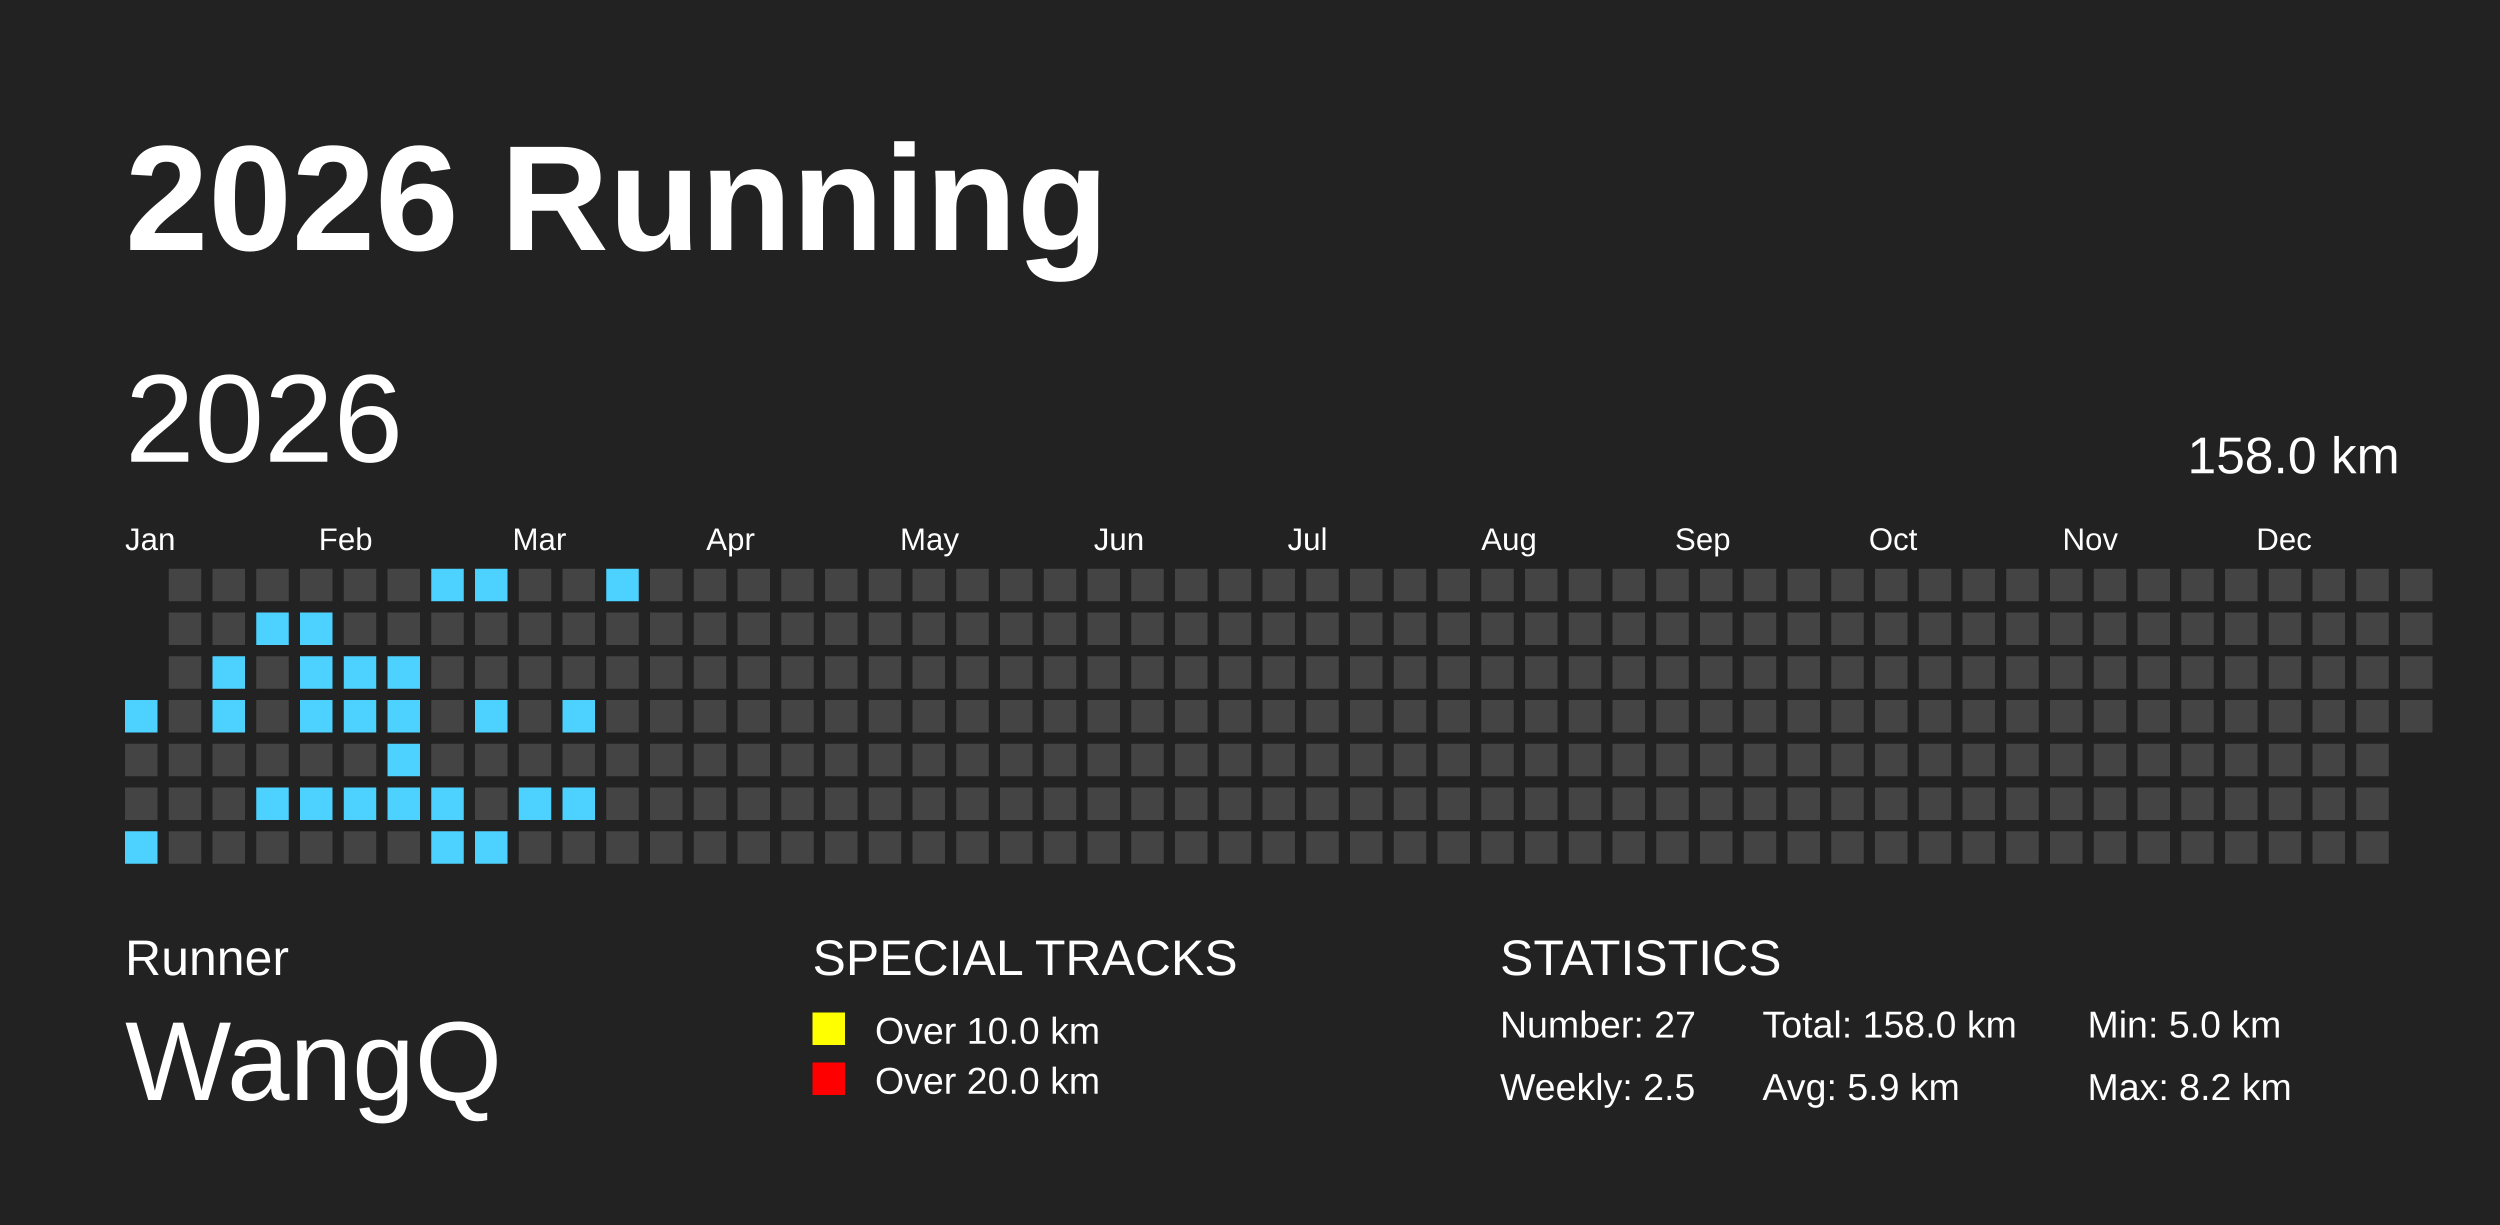
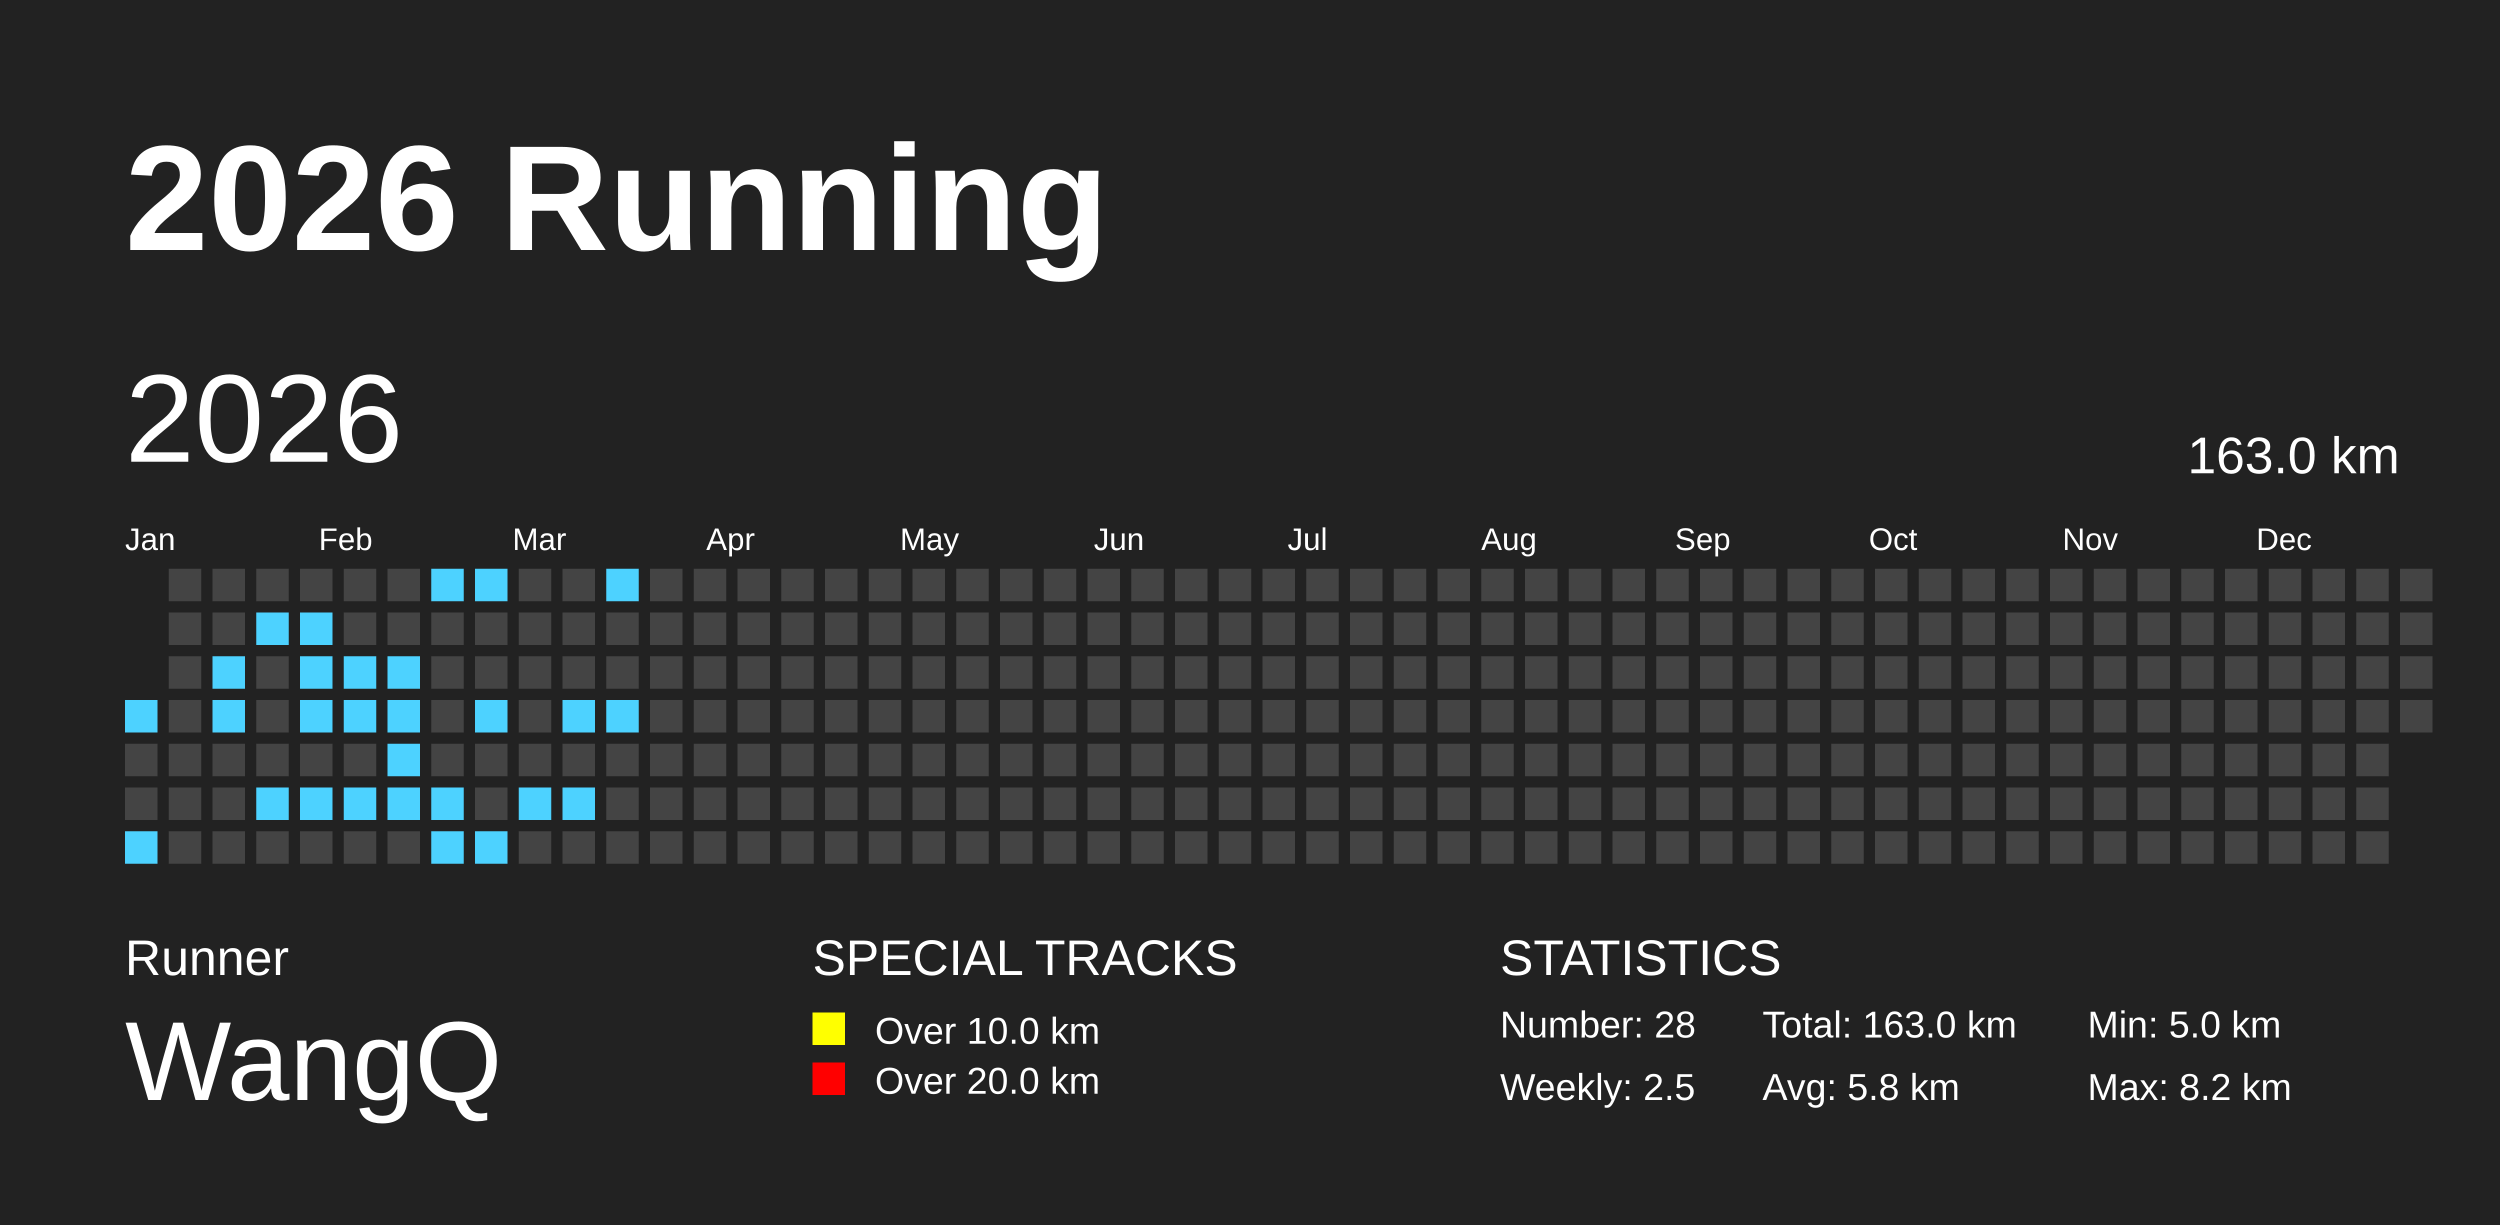
<svg xmlns="http://www.w3.org/2000/svg" baseProfile="full" height="98mm" version="1.1" viewBox="0,0,200,98" width="200mm">
  <defs />
  <rect fill="#222222" height="98" width="200" x="0" y="0" />
  <text fill="#FFFFFF" style="font-size:12px; font-family:Arial; font-weight:bold;" x="10" y="20">2026 Running</text>
  <text fill="#FFFFFF" style="font-size:4px; font-family:Arial" x="10" y="78">Runner</text>
  <text fill="#FFFFFF" style="font-size:9px; font-family:Arial" x="10" y="88">WangQ</text>
  <text fill="#FFFFFF" style="font-size:4px; font-family:Arial" x="65" y="78">SPECIAL TRACKS</text>
  <rect fill="yellow" height="2.6" width="2.6" x="65" y="81" />
  <text fill="#FFFFFF" style="font-size:3px; font-family:Arial" x="70" y="83.5">Over 10.0 km</text>
  <rect fill="red" height="2.6" width="2.6" x="65" y="85" />
  <text fill="#FFFFFF" style="font-size:3px; font-family:Arial" x="70" y="87.5">Over 20.0 km</text>
  <text fill="#FFFFFF" style="font-size:4px; font-family:Arial" x="120" y="78">STATISTICS</text>
-   <text fill="#FFFFFF" style="font-size:3px; font-family:Arial" x="120" y="83">Number: 27</text>
+   <text fill="#FFFFFF" style="font-size:3px; font-family:Arial" x="120" y="83">Number: 28</text>
  <text fill="#FFFFFF" style="font-size:3px; font-family:Arial" x="120" y="88">Weekly: 2.5</text>
-   <text fill="#FFFFFF" style="font-size:3px; font-family:Arial" x="141" y="83">Total: 158.0 km</text>
-   <text fill="#FFFFFF" style="font-size:3px; font-family:Arial" x="141" y="88">Avg: 5.9 km</text>
+   <text fill="#FFFFFF" style="font-size:3px; font-family:Arial" x="141" y="83">Total: 163.0 km</text>
+   <text fill="#FFFFFF" style="font-size:3px; font-family:Arial" x="141" y="88">Avg: 5.8 km</text>
  <text fill="#FFFFFF" style="font-size:3px; font-family:Arial" x="167" y="83">Min: 5.0 km</text>
  <text fill="#FFFFFF" style="font-size:3px; font-family:Arial" x="167" y="88">Max: 8.2 km</text>
  <text dominant-baseline="hanging" fill="#FFFFFF" style="font-size:10.0px; font-family:Arial;" x="10" y="30">2026</text>
-   <text dominant-baseline="hanging" fill="#FFFFFF" style="font-size:4.125px; font-family:Arial;" x="175" y="35">158.0 km</text>
+   <text dominant-baseline="hanging" fill="#FFFFFF" style="font-size:4.125px; font-family:Arial;" x="175" y="35">163.0 km</text>
  <text fill="#FFFFFF" style="font-size:2.5px; font-family:Arial" x="10.0" y="44">Jan</text>
  <text fill="#FFFFFF" style="font-size:2.5px; font-family:Arial" x="25.5" y="44">Feb</text>
  <text fill="#FFFFFF" style="font-size:2.5px; font-family:Arial" x="41.0" y="44">Mar</text>
  <text fill="#FFFFFF" style="font-size:2.5px; font-family:Arial" x="56.5" y="44">Apr</text>
  <text fill="#FFFFFF" style="font-size:2.5px; font-family:Arial" x="72.0" y="44">May</text>
  <text fill="#FFFFFF" style="font-size:2.5px; font-family:Arial" x="87.5" y="44">Jun</text>
  <text fill="#FFFFFF" style="font-size:2.5px; font-family:Arial" x="103.0" y="44">Jul</text>
  <text fill="#FFFFFF" style="font-size:2.5px; font-family:Arial" x="118.5" y="44">Aug</text>
  <text fill="#FFFFFF" style="font-size:2.5px; font-family:Arial" x="134.0" y="44">Sep</text>
  <text fill="#FFFFFF" style="font-size:2.5px; font-family:Arial" x="149.5" y="44">Oct</text>
  <text fill="#FFFFFF" style="font-size:2.5px; font-family:Arial" x="165.0" y="44">Nov</text>
  <text fill="#FFFFFF" style="font-size:2.5px; font-family:Arial" x="180.5" y="44">Dec</text>
  <rect fill="#4DD2FF" height="2.6" width="2.6" x="10.0" y="56.0" />
  <rect fill="#444444" height="2.6" width="2.6" x="10.0" y="59.5" />
  <rect fill="#444444" height="2.6" width="2.6" x="10.0" y="63.0" />
  <rect fill="#4DD2FF" height="2.6" width="2.6" x="10.0" y="66.5" />
  <rect fill="#444444" height="2.6" width="2.6" x="13.5" y="45.5" />
  <rect fill="#444444" height="2.6" width="2.6" x="13.5" y="49.0" />
  <rect fill="#444444" height="2.6" width="2.6" x="13.5" y="52.5" />
  <rect fill="#444444" height="2.6" width="2.6" x="13.5" y="56.0" />
  <rect fill="#444444" height="2.6" width="2.6" x="13.5" y="59.5" />
  <rect fill="#444444" height="2.6" width="2.6" x="13.5" y="63.0" />
  <rect fill="#444444" height="2.6" width="2.6" x="13.5" y="66.5" />
  <rect fill="#444444" height="2.6" width="2.6" x="17.0" y="45.5" />
  <rect fill="#444444" height="2.6" width="2.6" x="17.0" y="49.0" />
  <rect fill="#4DD2FF" height="2.6" width="2.6" x="17.0" y="52.5" />
  <rect fill="#4DD2FF" height="2.6" width="2.6" x="17.0" y="56.0" />
  <rect fill="#444444" height="2.6" width="2.6" x="17.0" y="59.5" />
  <rect fill="#444444" height="2.6" width="2.6" x="17.0" y="63.0" />
  <rect fill="#444444" height="2.6" width="2.6" x="17.0" y="66.5" />
  <rect fill="#444444" height="2.6" width="2.6" x="20.5" y="45.5" />
  <rect fill="#4DD2FF" height="2.6" width="2.6" x="20.5" y="49.0" />
  <rect fill="#444444" height="2.6" width="2.6" x="20.5" y="52.5" />
  <rect fill="#444444" height="2.6" width="2.6" x="20.5" y="56.0" />
  <rect fill="#444444" height="2.6" width="2.6" x="20.5" y="59.5" />
  <rect fill="#4DD2FF" height="2.6" width="2.6" x="20.5" y="63.0" />
  <rect fill="#444444" height="2.6" width="2.6" x="20.5" y="66.5" />
  <rect fill="#444444" height="2.6" width="2.6" x="24.0" y="45.5" />
  <rect fill="#4DD2FF" height="2.6" width="2.6" x="24.0" y="49.0" />
  <rect fill="#4DD2FF" height="2.6" width="2.6" x="24.0" y="52.5" />
  <rect fill="#4DD2FF" height="2.6" width="2.6" x="24.0" y="56.0" />
  <rect fill="#444444" height="2.6" width="2.6" x="24.0" y="59.5" />
  <rect fill="#4DD2FF" height="2.6" width="2.6" x="24.0" y="63.0" />
  <rect fill="#444444" height="2.6" width="2.6" x="24.0" y="66.5" />
  <rect fill="#444444" height="2.6" width="2.6" x="27.5" y="45.5" />
  <rect fill="#444444" height="2.6" width="2.6" x="27.5" y="49.0" />
  <rect fill="#4DD2FF" height="2.6" width="2.6" x="27.5" y="52.5" />
  <rect fill="#4DD2FF" height="2.6" width="2.6" x="27.5" y="56.0" />
  <rect fill="#444444" height="2.6" width="2.6" x="27.5" y="59.5" />
  <rect fill="#4DD2FF" height="2.6" width="2.6" x="27.5" y="63.0" />
  <rect fill="#444444" height="2.6" width="2.6" x="27.5" y="66.5" />
  <rect fill="#444444" height="2.6" width="2.6" x="31.0" y="45.5" />
  <rect fill="#444444" height="2.6" width="2.6" x="31.0" y="49.0" />
  <rect fill="#4DD2FF" height="2.6" width="2.6" x="31.0" y="52.5" />
  <rect fill="#4DD2FF" height="2.6" width="2.6" x="31.0" y="56.0" />
  <rect fill="#4DD2FF" height="2.6" width="2.6" x="31.0" y="59.5" />
  <rect fill="#4DD2FF" height="2.6" width="2.6" x="31.0" y="63.0" />
  <rect fill="#444444" height="2.6" width="2.6" x="31.0" y="66.5" />
  <rect fill="#4DD2FF" height="2.6" width="2.6" x="34.5" y="45.5" />
  <rect fill="#444444" height="2.6" width="2.6" x="34.5" y="49.0" />
  <rect fill="#444444" height="2.6" width="2.6" x="34.5" y="52.5" />
  <rect fill="#444444" height="2.6" width="2.6" x="34.5" y="56.0" />
  <rect fill="#444444" height="2.6" width="2.6" x="34.5" y="59.5" />
  <rect fill="#4DD2FF" height="2.6" width="2.6" x="34.5" y="63.0" />
  <rect fill="#4DD2FF" height="2.6" width="2.6" x="34.5" y="66.5" />
  <rect fill="#4DD2FF" height="2.6" width="2.6" x="38.0" y="45.5" />
  <rect fill="#444444" height="2.6" width="2.6" x="38.0" y="49.0" />
  <rect fill="#444444" height="2.6" width="2.6" x="38.0" y="52.5" />
  <rect fill="#4DD2FF" height="2.6" width="2.6" x="38.0" y="56.0" />
  <rect fill="#444444" height="2.6" width="2.6" x="38.0" y="59.5" />
  <rect fill="#444444" height="2.6" width="2.6" x="38.0" y="63.0" />
  <rect fill="#4DD2FF" height="2.6" width="2.6" x="38.0" y="66.5" />
  <rect fill="#444444" height="2.6" width="2.6" x="41.5" y="45.5" />
  <rect fill="#444444" height="2.6" width="2.6" x="41.5" y="49.0" />
  <rect fill="#444444" height="2.6" width="2.6" x="41.5" y="52.5" />
  <rect fill="#444444" height="2.6" width="2.6" x="41.5" y="56.0" />
  <rect fill="#444444" height="2.6" width="2.6" x="41.5" y="59.5" />
  <rect fill="#4DD2FF" height="2.6" width="2.6" x="41.5" y="63.0" />
  <rect fill="#444444" height="2.6" width="2.6" x="41.5" y="66.5" />
  <rect fill="#444444" height="2.6" width="2.6" x="45.0" y="45.5" />
  <rect fill="#444444" height="2.6" width="2.6" x="45.0" y="49.0" />
  <rect fill="#444444" height="2.6" width="2.6" x="45.0" y="52.5" />
  <rect fill="#4DD2FF" height="2.6" width="2.6" x="45.0" y="56.0" />
  <rect fill="#444444" height="2.6" width="2.6" x="45.0" y="59.5" />
  <rect fill="#4DD2FF" height="2.6" width="2.6" x="45.0" y="63.0" />
  <rect fill="#444444" height="2.6" width="2.6" x="45.0" y="66.5" />
  <rect fill="#4DD2FF" height="2.6" width="2.6" x="48.5" y="45.5" />
  <rect fill="#444444" height="2.6" width="2.6" x="48.5" y="49.0" />
  <rect fill="#444444" height="2.6" width="2.6" x="48.5" y="52.5" />
-   <rect fill="#444444" height="2.6" width="2.6" x="48.5" y="56.0" />
+   <rect fill="#4DD2FF" height="2.6" width="2.6" x="48.5" y="56.0" />
  <rect fill="#444444" height="2.6" width="2.6" x="48.5" y="59.5" />
  <rect fill="#444444" height="2.6" width="2.6" x="48.5" y="63.0" />
  <rect fill="#444444" height="2.6" width="2.6" x="48.5" y="66.5" />
  <rect fill="#444444" height="2.6" width="2.6" x="52.0" y="45.5" />
  <rect fill="#444444" height="2.6" width="2.6" x="52.0" y="49.0" />
  <rect fill="#444444" height="2.6" width="2.6" x="52.0" y="52.5" />
  <rect fill="#444444" height="2.6" width="2.6" x="52.0" y="56.0" />
  <rect fill="#444444" height="2.6" width="2.6" x="52.0" y="59.5" />
  <rect fill="#444444" height="2.6" width="2.6" x="52.0" y="63.0" />
  <rect fill="#444444" height="2.6" width="2.6" x="52.0" y="66.5" />
  <rect fill="#444444" height="2.6" width="2.6" x="55.5" y="45.5" />
  <rect fill="#444444" height="2.6" width="2.6" x="55.5" y="49.0" />
  <rect fill="#444444" height="2.6" width="2.6" x="55.5" y="52.5" />
  <rect fill="#444444" height="2.6" width="2.6" x="55.5" y="56.0" />
  <rect fill="#444444" height="2.6" width="2.6" x="55.5" y="59.5" />
  <rect fill="#444444" height="2.6" width="2.6" x="55.5" y="63.0" />
  <rect fill="#444444" height="2.6" width="2.6" x="55.5" y="66.5" />
  <rect fill="#444444" height="2.6" width="2.6" x="59.0" y="45.5" />
  <rect fill="#444444" height="2.6" width="2.6" x="59.0" y="49.0" />
  <rect fill="#444444" height="2.6" width="2.6" x="59.0" y="52.5" />
  <rect fill="#444444" height="2.6" width="2.6" x="59.0" y="56.0" />
  <rect fill="#444444" height="2.6" width="2.6" x="59.0" y="59.5" />
  <rect fill="#444444" height="2.6" width="2.6" x="59.0" y="63.0" />
  <rect fill="#444444" height="2.6" width="2.6" x="59.0" y="66.5" />
  <rect fill="#444444" height="2.6" width="2.6" x="62.5" y="45.5" />
  <rect fill="#444444" height="2.6" width="2.6" x="62.5" y="49.0" />
  <rect fill="#444444" height="2.6" width="2.6" x="62.5" y="52.5" />
  <rect fill="#444444" height="2.6" width="2.6" x="62.5" y="56.0" />
  <rect fill="#444444" height="2.6" width="2.6" x="62.5" y="59.5" />
  <rect fill="#444444" height="2.6" width="2.6" x="62.5" y="63.0" />
  <rect fill="#444444" height="2.6" width="2.6" x="62.5" y="66.5" />
  <rect fill="#444444" height="2.6" width="2.6" x="66.0" y="45.5" />
  <rect fill="#444444" height="2.6" width="2.6" x="66.0" y="49.0" />
  <rect fill="#444444" height="2.6" width="2.6" x="66.0" y="52.5" />
  <rect fill="#444444" height="2.6" width="2.6" x="66.0" y="56.0" />
  <rect fill="#444444" height="2.6" width="2.6" x="66.0" y="59.5" />
  <rect fill="#444444" height="2.6" width="2.6" x="66.0" y="63.0" />
  <rect fill="#444444" height="2.6" width="2.6" x="66.0" y="66.5" />
  <rect fill="#444444" height="2.6" width="2.6" x="69.5" y="45.5" />
  <rect fill="#444444" height="2.6" width="2.6" x="69.5" y="49.0" />
  <rect fill="#444444" height="2.6" width="2.6" x="69.5" y="52.5" />
  <rect fill="#444444" height="2.6" width="2.6" x="69.5" y="56.0" />
  <rect fill="#444444" height="2.6" width="2.6" x="69.5" y="59.5" />
  <rect fill="#444444" height="2.6" width="2.6" x="69.5" y="63.0" />
  <rect fill="#444444" height="2.6" width="2.6" x="69.5" y="66.5" />
  <rect fill="#444444" height="2.6" width="2.6" x="73.0" y="45.5" />
  <rect fill="#444444" height="2.6" width="2.6" x="73.0" y="49.0" />
  <rect fill="#444444" height="2.6" width="2.6" x="73.0" y="52.5" />
  <rect fill="#444444" height="2.6" width="2.6" x="73.0" y="56.0" />
  <rect fill="#444444" height="2.6" width="2.6" x="73.0" y="59.5" />
  <rect fill="#444444" height="2.6" width="2.6" x="73.0" y="63.0" />
  <rect fill="#444444" height="2.6" width="2.6" x="73.0" y="66.5" />
  <rect fill="#444444" height="2.6" width="2.6" x="76.5" y="45.5" />
  <rect fill="#444444" height="2.6" width="2.6" x="76.5" y="49.0" />
  <rect fill="#444444" height="2.6" width="2.6" x="76.5" y="52.5" />
  <rect fill="#444444" height="2.6" width="2.6" x="76.5" y="56.0" />
  <rect fill="#444444" height="2.6" width="2.6" x="76.5" y="59.5" />
  <rect fill="#444444" height="2.6" width="2.6" x="76.5" y="63.0" />
  <rect fill="#444444" height="2.6" width="2.6" x="76.5" y="66.5" />
  <rect fill="#444444" height="2.6" width="2.6" x="80.0" y="45.5" />
  <rect fill="#444444" height="2.6" width="2.6" x="80.0" y="49.0" />
  <rect fill="#444444" height="2.6" width="2.6" x="80.0" y="52.5" />
  <rect fill="#444444" height="2.6" width="2.6" x="80.0" y="56.0" />
  <rect fill="#444444" height="2.6" width="2.6" x="80.0" y="59.5" />
  <rect fill="#444444" height="2.6" width="2.6" x="80.0" y="63.0" />
  <rect fill="#444444" height="2.6" width="2.6" x="80.0" y="66.5" />
  <rect fill="#444444" height="2.6" width="2.6" x="83.5" y="45.5" />
  <rect fill="#444444" height="2.6" width="2.6" x="83.5" y="49.0" />
  <rect fill="#444444" height="2.6" width="2.6" x="83.5" y="52.5" />
  <rect fill="#444444" height="2.6" width="2.6" x="83.5" y="56.0" />
  <rect fill="#444444" height="2.6" width="2.6" x="83.5" y="59.5" />
  <rect fill="#444444" height="2.6" width="2.6" x="83.5" y="63.0" />
  <rect fill="#444444" height="2.6" width="2.6" x="83.5" y="66.5" />
  <rect fill="#444444" height="2.6" width="2.6" x="87.0" y="45.5" />
  <rect fill="#444444" height="2.6" width="2.6" x="87.0" y="49.0" />
  <rect fill="#444444" height="2.6" width="2.6" x="87.0" y="52.5" />
  <rect fill="#444444" height="2.6" width="2.6" x="87.0" y="56.0" />
  <rect fill="#444444" height="2.6" width="2.6" x="87.0" y="59.5" />
  <rect fill="#444444" height="2.6" width="2.6" x="87.0" y="63.0" />
  <rect fill="#444444" height="2.6" width="2.6" x="87.0" y="66.5" />
  <rect fill="#444444" height="2.6" width="2.6" x="90.5" y="45.5" />
  <rect fill="#444444" height="2.6" width="2.6" x="90.5" y="49.0" />
  <rect fill="#444444" height="2.6" width="2.6" x="90.5" y="52.5" />
  <rect fill="#444444" height="2.6" width="2.6" x="90.5" y="56.0" />
  <rect fill="#444444" height="2.6" width="2.6" x="90.5" y="59.5" />
  <rect fill="#444444" height="2.6" width="2.6" x="90.5" y="63.0" />
  <rect fill="#444444" height="2.6" width="2.6" x="90.5" y="66.5" />
  <rect fill="#444444" height="2.6" width="2.6" x="94.0" y="45.5" />
  <rect fill="#444444" height="2.6" width="2.6" x="94.0" y="49.0" />
  <rect fill="#444444" height="2.6" width="2.6" x="94.0" y="52.5" />
  <rect fill="#444444" height="2.6" width="2.6" x="94.0" y="56.0" />
  <rect fill="#444444" height="2.6" width="2.6" x="94.0" y="59.5" />
  <rect fill="#444444" height="2.6" width="2.6" x="94.0" y="63.0" />
  <rect fill="#444444" height="2.6" width="2.6" x="94.0" y="66.5" />
  <rect fill="#444444" height="2.6" width="2.6" x="97.5" y="45.5" />
  <rect fill="#444444" height="2.6" width="2.6" x="97.5" y="49.0" />
  <rect fill="#444444" height="2.6" width="2.6" x="97.5" y="52.5" />
  <rect fill="#444444" height="2.6" width="2.6" x="97.5" y="56.0" />
  <rect fill="#444444" height="2.6" width="2.6" x="97.5" y="59.5" />
  <rect fill="#444444" height="2.6" width="2.6" x="97.5" y="63.0" />
  <rect fill="#444444" height="2.6" width="2.6" x="97.5" y="66.5" />
  <rect fill="#444444" height="2.6" width="2.6" x="101.0" y="45.5" />
  <rect fill="#444444" height="2.6" width="2.6" x="101.0" y="49.0" />
  <rect fill="#444444" height="2.6" width="2.6" x="101.0" y="52.5" />
  <rect fill="#444444" height="2.6" width="2.6" x="101.0" y="56.0" />
  <rect fill="#444444" height="2.6" width="2.6" x="101.0" y="59.5" />
  <rect fill="#444444" height="2.6" width="2.6" x="101.0" y="63.0" />
  <rect fill="#444444" height="2.6" width="2.6" x="101.0" y="66.5" />
  <rect fill="#444444" height="2.6" width="2.6" x="104.5" y="45.5" />
  <rect fill="#444444" height="2.6" width="2.6" x="104.5" y="49.0" />
  <rect fill="#444444" height="2.6" width="2.6" x="104.5" y="52.5" />
  <rect fill="#444444" height="2.6" width="2.6" x="104.5" y="56.0" />
  <rect fill="#444444" height="2.6" width="2.6" x="104.5" y="59.5" />
  <rect fill="#444444" height="2.6" width="2.6" x="104.5" y="63.0" />
  <rect fill="#444444" height="2.6" width="2.6" x="104.5" y="66.5" />
  <rect fill="#444444" height="2.6" width="2.6" x="108.0" y="45.5" />
  <rect fill="#444444" height="2.6" width="2.6" x="108.0" y="49.0" />
  <rect fill="#444444" height="2.6" width="2.6" x="108.0" y="52.5" />
  <rect fill="#444444" height="2.6" width="2.6" x="108.0" y="56.0" />
  <rect fill="#444444" height="2.6" width="2.6" x="108.0" y="59.5" />
  <rect fill="#444444" height="2.6" width="2.6" x="108.0" y="63.0" />
  <rect fill="#444444" height="2.6" width="2.6" x="108.0" y="66.5" />
  <rect fill="#444444" height="2.6" width="2.6" x="111.5" y="45.5" />
  <rect fill="#444444" height="2.6" width="2.6" x="111.5" y="49.0" />
  <rect fill="#444444" height="2.6" width="2.6" x="111.5" y="52.5" />
  <rect fill="#444444" height="2.6" width="2.6" x="111.5" y="56.0" />
  <rect fill="#444444" height="2.6" width="2.6" x="111.5" y="59.5" />
  <rect fill="#444444" height="2.6" width="2.6" x="111.5" y="63.0" />
  <rect fill="#444444" height="2.6" width="2.6" x="111.5" y="66.5" />
  <rect fill="#444444" height="2.6" width="2.6" x="115.0" y="45.5" />
  <rect fill="#444444" height="2.6" width="2.6" x="115.0" y="49.0" />
  <rect fill="#444444" height="2.6" width="2.6" x="115.0" y="52.5" />
  <rect fill="#444444" height="2.6" width="2.6" x="115.0" y="56.0" />
  <rect fill="#444444" height="2.6" width="2.6" x="115.0" y="59.5" />
  <rect fill="#444444" height="2.6" width="2.6" x="115.0" y="63.0" />
  <rect fill="#444444" height="2.6" width="2.6" x="115.0" y="66.5" />
  <rect fill="#444444" height="2.6" width="2.6" x="118.5" y="45.5" />
  <rect fill="#444444" height="2.6" width="2.6" x="118.5" y="49.0" />
  <rect fill="#444444" height="2.6" width="2.6" x="118.5" y="52.5" />
  <rect fill="#444444" height="2.6" width="2.6" x="118.5" y="56.0" />
  <rect fill="#444444" height="2.6" width="2.6" x="118.5" y="59.5" />
  <rect fill="#444444" height="2.6" width="2.6" x="118.5" y="63.0" />
  <rect fill="#444444" height="2.6" width="2.6" x="118.5" y="66.5" />
  <rect fill="#444444" height="2.6" width="2.6" x="122.0" y="45.5" />
  <rect fill="#444444" height="2.6" width="2.6" x="122.0" y="49.0" />
  <rect fill="#444444" height="2.6" width="2.6" x="122.0" y="52.5" />
  <rect fill="#444444" height="2.6" width="2.6" x="122.0" y="56.0" />
  <rect fill="#444444" height="2.6" width="2.6" x="122.0" y="59.5" />
  <rect fill="#444444" height="2.6" width="2.6" x="122.0" y="63.0" />
  <rect fill="#444444" height="2.6" width="2.6" x="122.0" y="66.5" />
  <rect fill="#444444" height="2.6" width="2.6" x="125.5" y="45.5" />
  <rect fill="#444444" height="2.6" width="2.6" x="125.5" y="49.0" />
  <rect fill="#444444" height="2.6" width="2.6" x="125.5" y="52.5" />
  <rect fill="#444444" height="2.6" width="2.6" x="125.5" y="56.0" />
  <rect fill="#444444" height="2.6" width="2.6" x="125.5" y="59.5" />
  <rect fill="#444444" height="2.6" width="2.6" x="125.5" y="63.0" />
  <rect fill="#444444" height="2.6" width="2.6" x="125.5" y="66.5" />
  <rect fill="#444444" height="2.6" width="2.6" x="129.0" y="45.5" />
  <rect fill="#444444" height="2.6" width="2.6" x="129.0" y="49.0" />
  <rect fill="#444444" height="2.6" width="2.6" x="129.0" y="52.5" />
  <rect fill="#444444" height="2.6" width="2.6" x="129.0" y="56.0" />
  <rect fill="#444444" height="2.6" width="2.6" x="129.0" y="59.5" />
  <rect fill="#444444" height="2.6" width="2.6" x="129.0" y="63.0" />
  <rect fill="#444444" height="2.6" width="2.6" x="129.0" y="66.5" />
  <rect fill="#444444" height="2.6" width="2.6" x="132.5" y="45.5" />
  <rect fill="#444444" height="2.6" width="2.6" x="132.5" y="49.0" />
  <rect fill="#444444" height="2.6" width="2.6" x="132.5" y="52.5" />
  <rect fill="#444444" height="2.6" width="2.6" x="132.5" y="56.0" />
  <rect fill="#444444" height="2.6" width="2.6" x="132.5" y="59.5" />
  <rect fill="#444444" height="2.6" width="2.6" x="132.5" y="63.0" />
  <rect fill="#444444" height="2.6" width="2.6" x="132.5" y="66.5" />
  <rect fill="#444444" height="2.6" width="2.6" x="136.0" y="45.5" />
  <rect fill="#444444" height="2.6" width="2.6" x="136.0" y="49.0" />
  <rect fill="#444444" height="2.6" width="2.6" x="136.0" y="52.5" />
  <rect fill="#444444" height="2.6" width="2.6" x="136.0" y="56.0" />
  <rect fill="#444444" height="2.6" width="2.6" x="136.0" y="59.5" />
  <rect fill="#444444" height="2.6" width="2.6" x="136.0" y="63.0" />
  <rect fill="#444444" height="2.6" width="2.6" x="136.0" y="66.5" />
  <rect fill="#444444" height="2.6" width="2.6" x="139.5" y="45.5" />
  <rect fill="#444444" height="2.6" width="2.6" x="139.5" y="49.0" />
  <rect fill="#444444" height="2.6" width="2.6" x="139.5" y="52.5" />
  <rect fill="#444444" height="2.6" width="2.6" x="139.5" y="56.0" />
  <rect fill="#444444" height="2.6" width="2.6" x="139.5" y="59.5" />
  <rect fill="#444444" height="2.6" width="2.6" x="139.5" y="63.0" />
  <rect fill="#444444" height="2.6" width="2.6" x="139.5" y="66.5" />
  <rect fill="#444444" height="2.6" width="2.6" x="143.0" y="45.5" />
  <rect fill="#444444" height="2.6" width="2.6" x="143.0" y="49.0" />
  <rect fill="#444444" height="2.6" width="2.6" x="143.0" y="52.5" />
  <rect fill="#444444" height="2.6" width="2.6" x="143.0" y="56.0" />
  <rect fill="#444444" height="2.6" width="2.6" x="143.0" y="59.5" />
  <rect fill="#444444" height="2.6" width="2.6" x="143.0" y="63.0" />
  <rect fill="#444444" height="2.6" width="2.6" x="143.0" y="66.5" />
  <rect fill="#444444" height="2.6" width="2.6" x="146.5" y="45.5" />
  <rect fill="#444444" height="2.6" width="2.6" x="146.5" y="49.0" />
  <rect fill="#444444" height="2.6" width="2.6" x="146.5" y="52.5" />
  <rect fill="#444444" height="2.6" width="2.6" x="146.5" y="56.0" />
  <rect fill="#444444" height="2.6" width="2.6" x="146.5" y="59.5" />
  <rect fill="#444444" height="2.6" width="2.6" x="146.5" y="63.0" />
  <rect fill="#444444" height="2.6" width="2.6" x="146.5" y="66.5" />
  <rect fill="#444444" height="2.6" width="2.6" x="150.0" y="45.5" />
  <rect fill="#444444" height="2.6" width="2.6" x="150.0" y="49.0" />
  <rect fill="#444444" height="2.6" width="2.6" x="150.0" y="52.5" />
  <rect fill="#444444" height="2.6" width="2.6" x="150.0" y="56.0" />
  <rect fill="#444444" height="2.6" width="2.6" x="150.0" y="59.5" />
  <rect fill="#444444" height="2.6" width="2.6" x="150.0" y="63.0" />
  <rect fill="#444444" height="2.6" width="2.6" x="150.0" y="66.5" />
  <rect fill="#444444" height="2.6" width="2.6" x="153.5" y="45.5" />
  <rect fill="#444444" height="2.6" width="2.6" x="153.5" y="49.0" />
  <rect fill="#444444" height="2.6" width="2.6" x="153.5" y="52.5" />
  <rect fill="#444444" height="2.6" width="2.6" x="153.5" y="56.0" />
  <rect fill="#444444" height="2.6" width="2.6" x="153.5" y="59.5" />
  <rect fill="#444444" height="2.6" width="2.6" x="153.5" y="63.0" />
  <rect fill="#444444" height="2.6" width="2.6" x="153.5" y="66.5" />
  <rect fill="#444444" height="2.6" width="2.6" x="157.0" y="45.5" />
  <rect fill="#444444" height="2.6" width="2.6" x="157.0" y="49.0" />
  <rect fill="#444444" height="2.6" width="2.6" x="157.0" y="52.5" />
  <rect fill="#444444" height="2.6" width="2.6" x="157.0" y="56.0" />
  <rect fill="#444444" height="2.6" width="2.6" x="157.0" y="59.5" />
  <rect fill="#444444" height="2.6" width="2.6" x="157.0" y="63.0" />
  <rect fill="#444444" height="2.6" width="2.6" x="157.0" y="66.5" />
  <rect fill="#444444" height="2.6" width="2.6" x="160.5" y="45.5" />
  <rect fill="#444444" height="2.6" width="2.6" x="160.5" y="49.0" />
  <rect fill="#444444" height="2.6" width="2.6" x="160.5" y="52.5" />
  <rect fill="#444444" height="2.6" width="2.6" x="160.5" y="56.0" />
  <rect fill="#444444" height="2.6" width="2.6" x="160.5" y="59.5" />
  <rect fill="#444444" height="2.6" width="2.6" x="160.5" y="63.0" />
  <rect fill="#444444" height="2.6" width="2.6" x="160.5" y="66.5" />
  <rect fill="#444444" height="2.6" width="2.6" x="164.0" y="45.5" />
  <rect fill="#444444" height="2.6" width="2.6" x="164.0" y="49.0" />
  <rect fill="#444444" height="2.6" width="2.6" x="164.0" y="52.5" />
  <rect fill="#444444" height="2.6" width="2.6" x="164.0" y="56.0" />
  <rect fill="#444444" height="2.6" width="2.6" x="164.0" y="59.5" />
  <rect fill="#444444" height="2.6" width="2.6" x="164.0" y="63.0" />
  <rect fill="#444444" height="2.6" width="2.6" x="164.0" y="66.5" />
  <rect fill="#444444" height="2.6" width="2.6" x="167.5" y="45.5" />
  <rect fill="#444444" height="2.6" width="2.6" x="167.5" y="49.0" />
  <rect fill="#444444" height="2.6" width="2.6" x="167.5" y="52.5" />
  <rect fill="#444444" height="2.6" width="2.6" x="167.5" y="56.0" />
  <rect fill="#444444" height="2.6" width="2.6" x="167.5" y="59.5" />
  <rect fill="#444444" height="2.6" width="2.6" x="167.5" y="63.0" />
  <rect fill="#444444" height="2.6" width="2.6" x="167.5" y="66.5" />
  <rect fill="#444444" height="2.6" width="2.6" x="171.0" y="45.5" />
  <rect fill="#444444" height="2.6" width="2.6" x="171.0" y="49.0" />
  <rect fill="#444444" height="2.6" width="2.6" x="171.0" y="52.5" />
  <rect fill="#444444" height="2.6" width="2.6" x="171.0" y="56.0" />
  <rect fill="#444444" height="2.6" width="2.6" x="171.0" y="59.5" />
  <rect fill="#444444" height="2.6" width="2.6" x="171.0" y="63.0" />
  <rect fill="#444444" height="2.6" width="2.6" x="171.0" y="66.5" />
  <rect fill="#444444" height="2.6" width="2.6" x="174.5" y="45.5" />
  <rect fill="#444444" height="2.6" width="2.6" x="174.5" y="49.0" />
  <rect fill="#444444" height="2.6" width="2.6" x="174.5" y="52.5" />
  <rect fill="#444444" height="2.6" width="2.6" x="174.5" y="56.0" />
  <rect fill="#444444" height="2.6" width="2.6" x="174.5" y="59.5" />
  <rect fill="#444444" height="2.6" width="2.6" x="174.5" y="63.0" />
  <rect fill="#444444" height="2.6" width="2.6" x="174.5" y="66.5" />
  <rect fill="#444444" height="2.6" width="2.6" x="178.0" y="45.5" />
  <rect fill="#444444" height="2.6" width="2.6" x="178.0" y="49.0" />
  <rect fill="#444444" height="2.6" width="2.6" x="178.0" y="52.5" />
  <rect fill="#444444" height="2.6" width="2.6" x="178.0" y="56.0" />
  <rect fill="#444444" height="2.6" width="2.6" x="178.0" y="59.5" />
  <rect fill="#444444" height="2.6" width="2.6" x="178.0" y="63.0" />
  <rect fill="#444444" height="2.6" width="2.6" x="178.0" y="66.5" />
  <rect fill="#444444" height="2.6" width="2.6" x="181.5" y="45.5" />
  <rect fill="#444444" height="2.6" width="2.6" x="181.5" y="49.0" />
  <rect fill="#444444" height="2.6" width="2.6" x="181.5" y="52.5" />
  <rect fill="#444444" height="2.6" width="2.6" x="181.5" y="56.0" />
  <rect fill="#444444" height="2.6" width="2.6" x="181.5" y="59.5" />
  <rect fill="#444444" height="2.6" width="2.6" x="181.5" y="63.0" />
  <rect fill="#444444" height="2.6" width="2.6" x="181.5" y="66.5" />
  <rect fill="#444444" height="2.6" width="2.6" x="185.0" y="45.5" />
  <rect fill="#444444" height="2.6" width="2.6" x="185.0" y="49.0" />
  <rect fill="#444444" height="2.6" width="2.6" x="185.0" y="52.5" />
  <rect fill="#444444" height="2.6" width="2.6" x="185.0" y="56.0" />
  <rect fill="#444444" height="2.6" width="2.6" x="185.0" y="59.5" />
  <rect fill="#444444" height="2.6" width="2.6" x="185.0" y="63.0" />
  <rect fill="#444444" height="2.6" width="2.6" x="185.0" y="66.5" />
  <rect fill="#444444" height="2.6" width="2.6" x="188.5" y="45.5" />
  <rect fill="#444444" height="2.6" width="2.6" x="188.5" y="49.0" />
  <rect fill="#444444" height="2.6" width="2.6" x="188.5" y="52.5" />
  <rect fill="#444444" height="2.6" width="2.6" x="188.5" y="56.0" />
  <rect fill="#444444" height="2.6" width="2.6" x="188.5" y="59.5" />
  <rect fill="#444444" height="2.6" width="2.6" x="188.5" y="63.0" />
  <rect fill="#444444" height="2.6" width="2.6" x="188.5" y="66.5" />
  <rect fill="#444444" height="2.6" width="2.6" x="192.0" y="45.5" />
  <rect fill="#444444" height="2.6" width="2.6" x="192.0" y="49.0" />
  <rect fill="#444444" height="2.6" width="2.6" x="192.0" y="52.5" />
  <rect fill="#444444" height="2.6" width="2.6" x="192.0" y="56.0" />
</svg>
